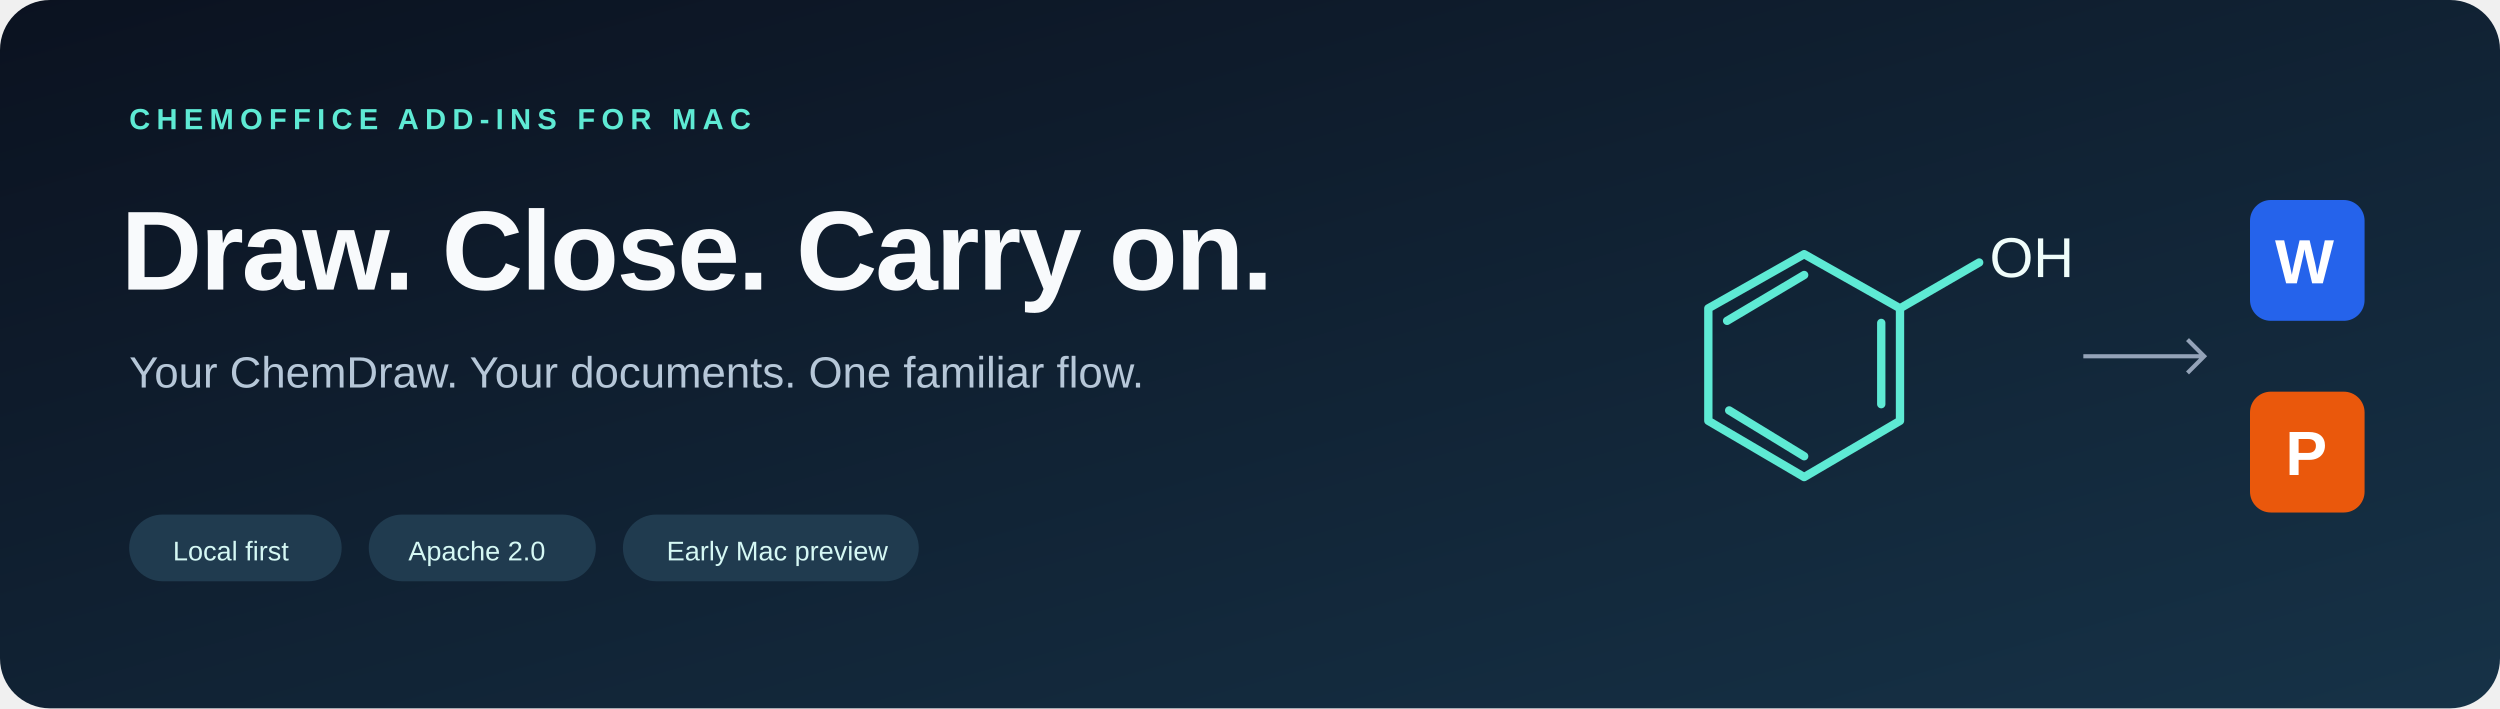
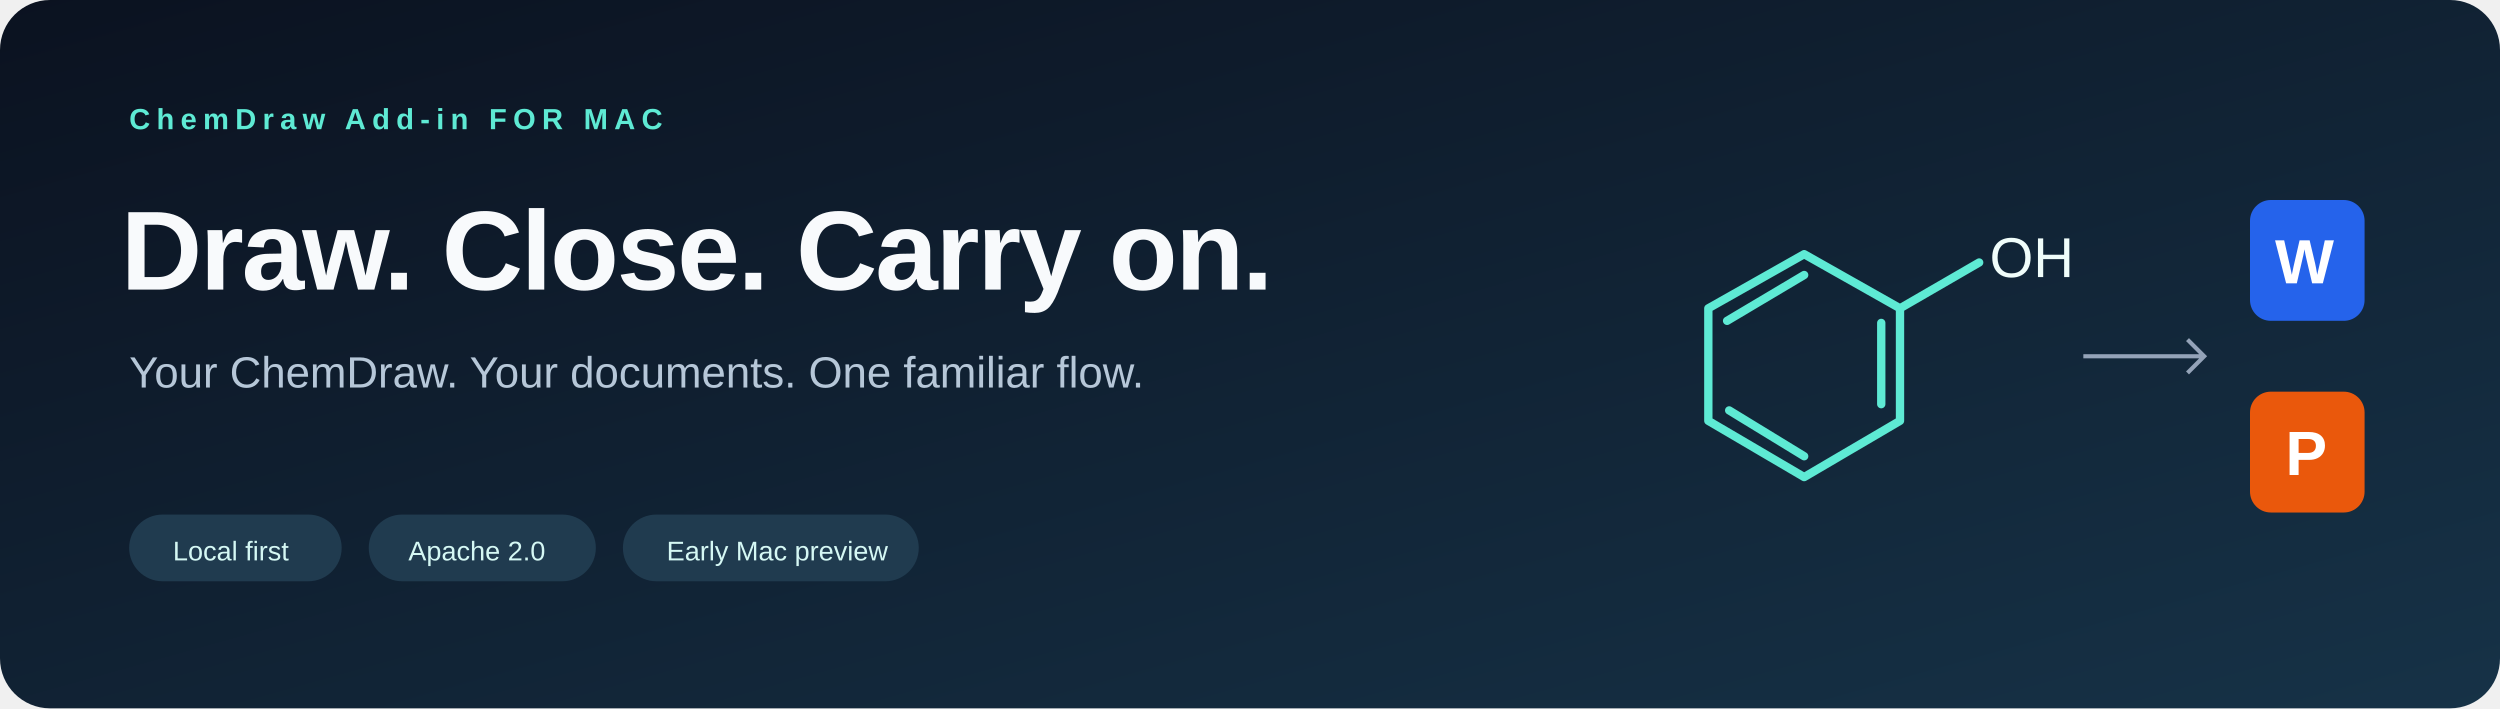
<svg xmlns="http://www.w3.org/2000/svg" width="1200" height="340" viewBox="0 0 1200 340" role="img" aria-labelledby="title desc">
  <defs>
    <linearGradient id="bg" x2="1" y2="1">
      <stop stop-color="#0b1220" />
      <stop offset="1" stop-color="#163247" />
    </linearGradient>
  </defs>
  <rect width="1200" height="340" rx="24" fill="url(#bg)" />
  <g font-family="-apple-system,BlinkMacSystemFont,Segoe UI,Arial,sans-serif">
-     <text x="62" y="62" fill="#5eead4" font-size="14" font-weight="700" letter-spacing="3">CHEMOFFICE ADD-INS FOR MAC</text>
+     <text x="62" y="62" fill="#5eead4" font-size="14" font-weight="700" letter-spacing="3">ChemDraw Add-in FOR MAC</text>
    <text x="58" y="139" fill="#f8fafc" font-size="54" font-weight="700" letter-spacing="-1">Draw. Close. Carry on.</text>
    <text x="62" y="186" fill="#b6c7d8" font-size="21">Your ChemDraw. Your documents. One familiar flow.</text>
    <g fill="#203b4f">
      <rect x="62" y="247" width="102" height="32" rx="16" />
      <rect x="177" y="247" width="109" height="32" rx="16" />
      <rect x="299" y="247" width="142" height="32" rx="16" />
    </g>
    <g fill="#d5f8f4" font-size="13">
      <text x="83" y="269">Local first</text>
      <text x="196" y="269">Apache 2.0</text>
      <text x="320" y="269">Early Mac preview</text>
    </g>
    <g fill="none" stroke="#5eead4" stroke-width="4" stroke-linecap="round" stroke-linejoin="round">
      <path d="M820 148l46-26 46 26v54l-46 27-46-27z M829 154l37-22 M903 155v39 M830 197l36 22 M912 148l38-22" />
    </g>
    <text x="955" y="133" fill="#f0fdfa" font-size="27">OH</text>
    <path d="M1000 171h58m-8-8 8 8-8 8" fill="none" stroke="#94a3b8" stroke-width="2" />
    <rect x="1080" y="96" width="55" height="58" rx="10" fill="#2563eb" />
    <text x="1092" y="136" fill="white" font-size="30" font-weight="700">W</text>
    <rect x="1080" y="188" width="55" height="58" rx="10" fill="#ea580c" />
    <text x="1097" y="228" fill="white" font-size="30" font-weight="700">P</text>
  </g>
</svg>
